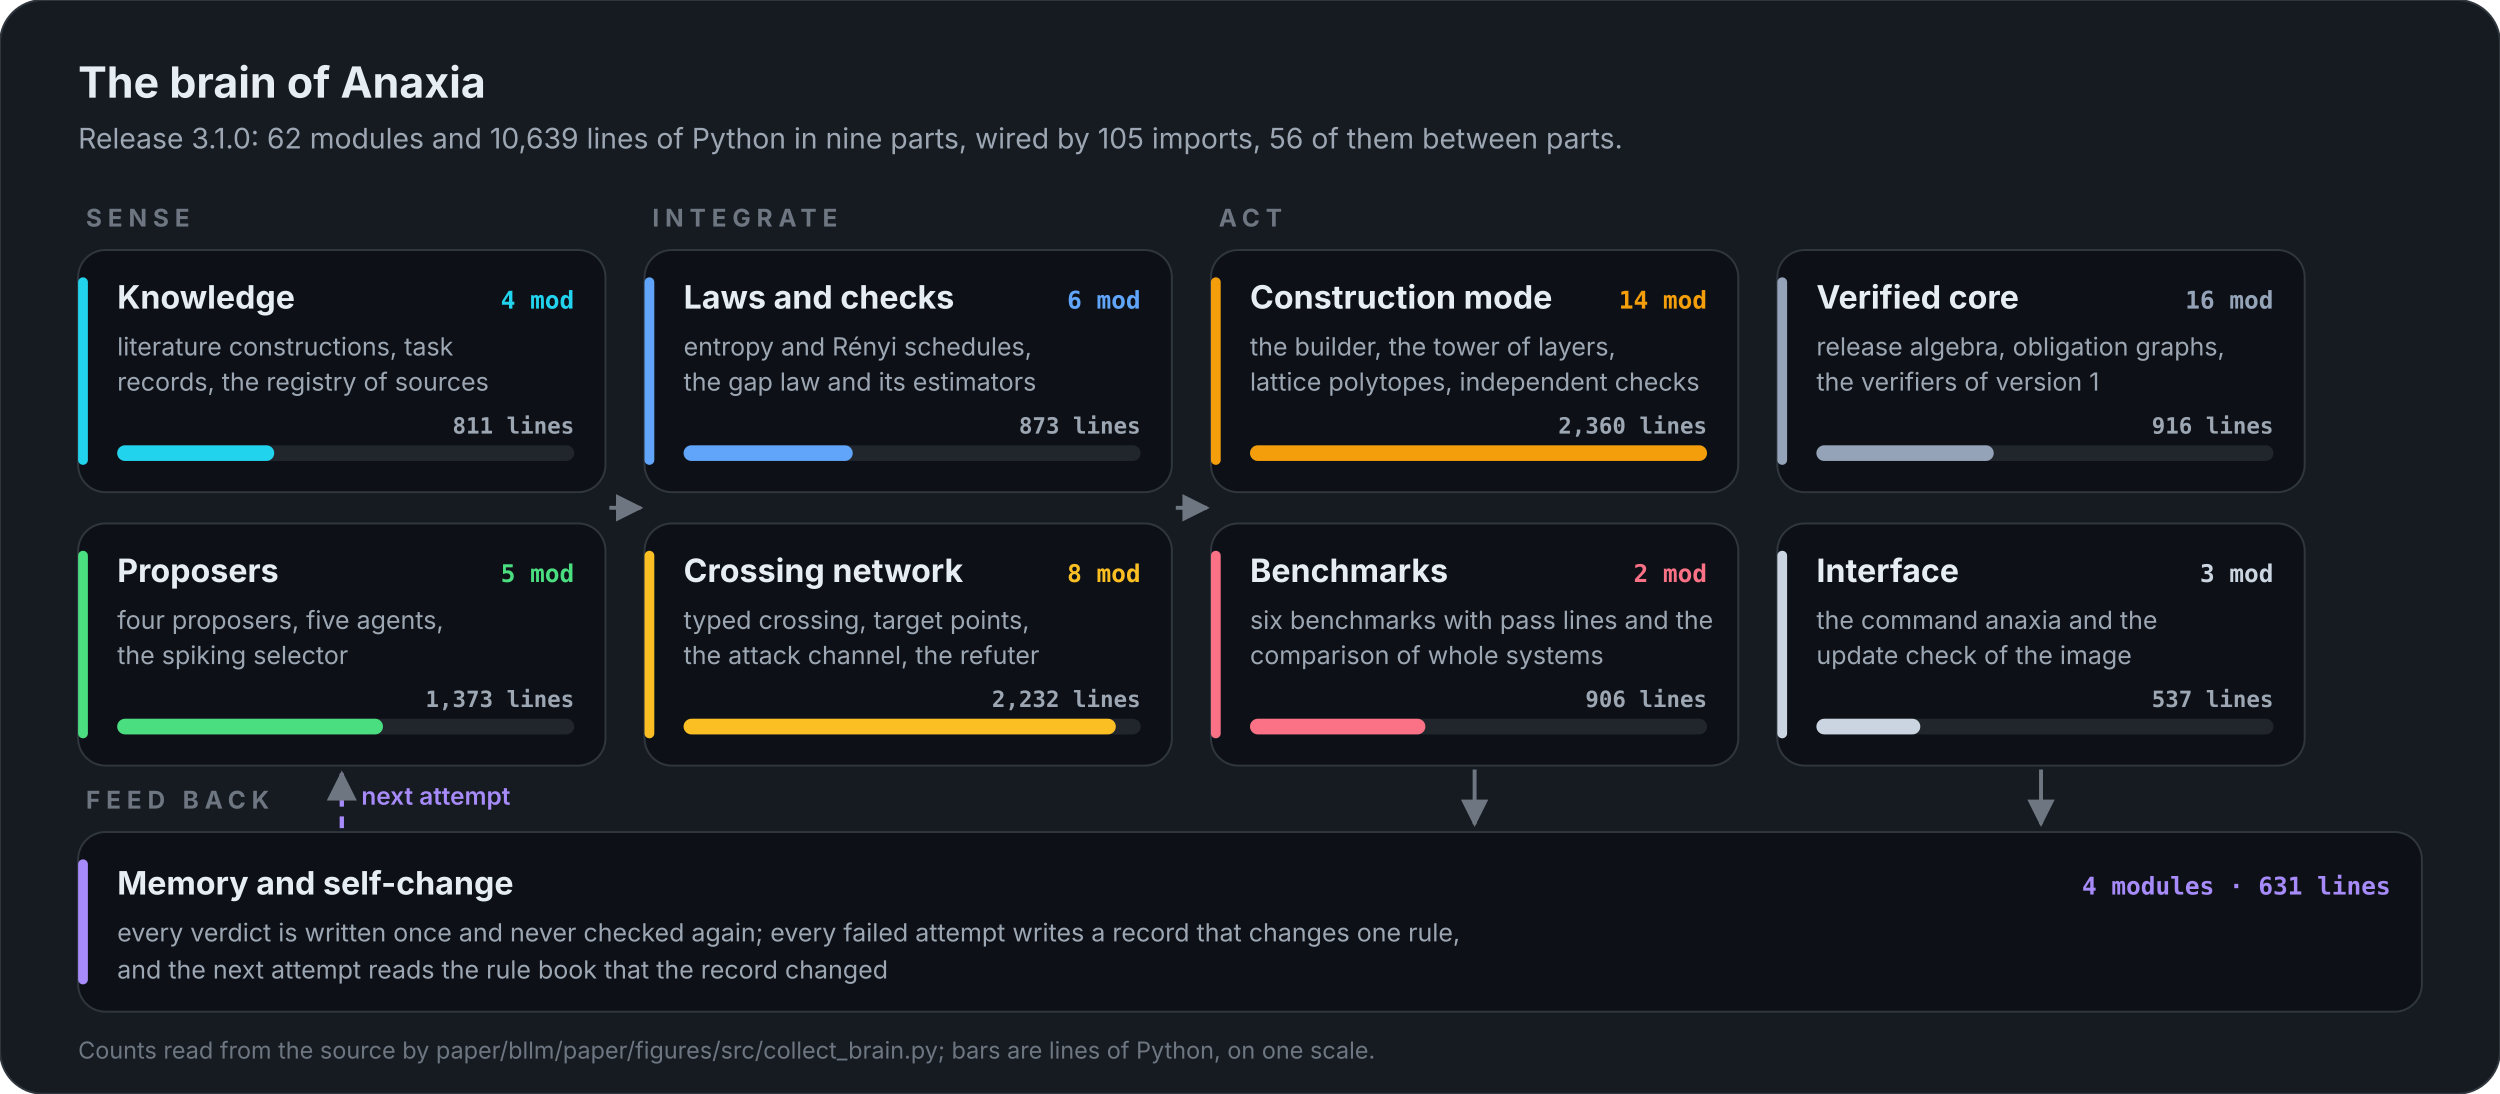
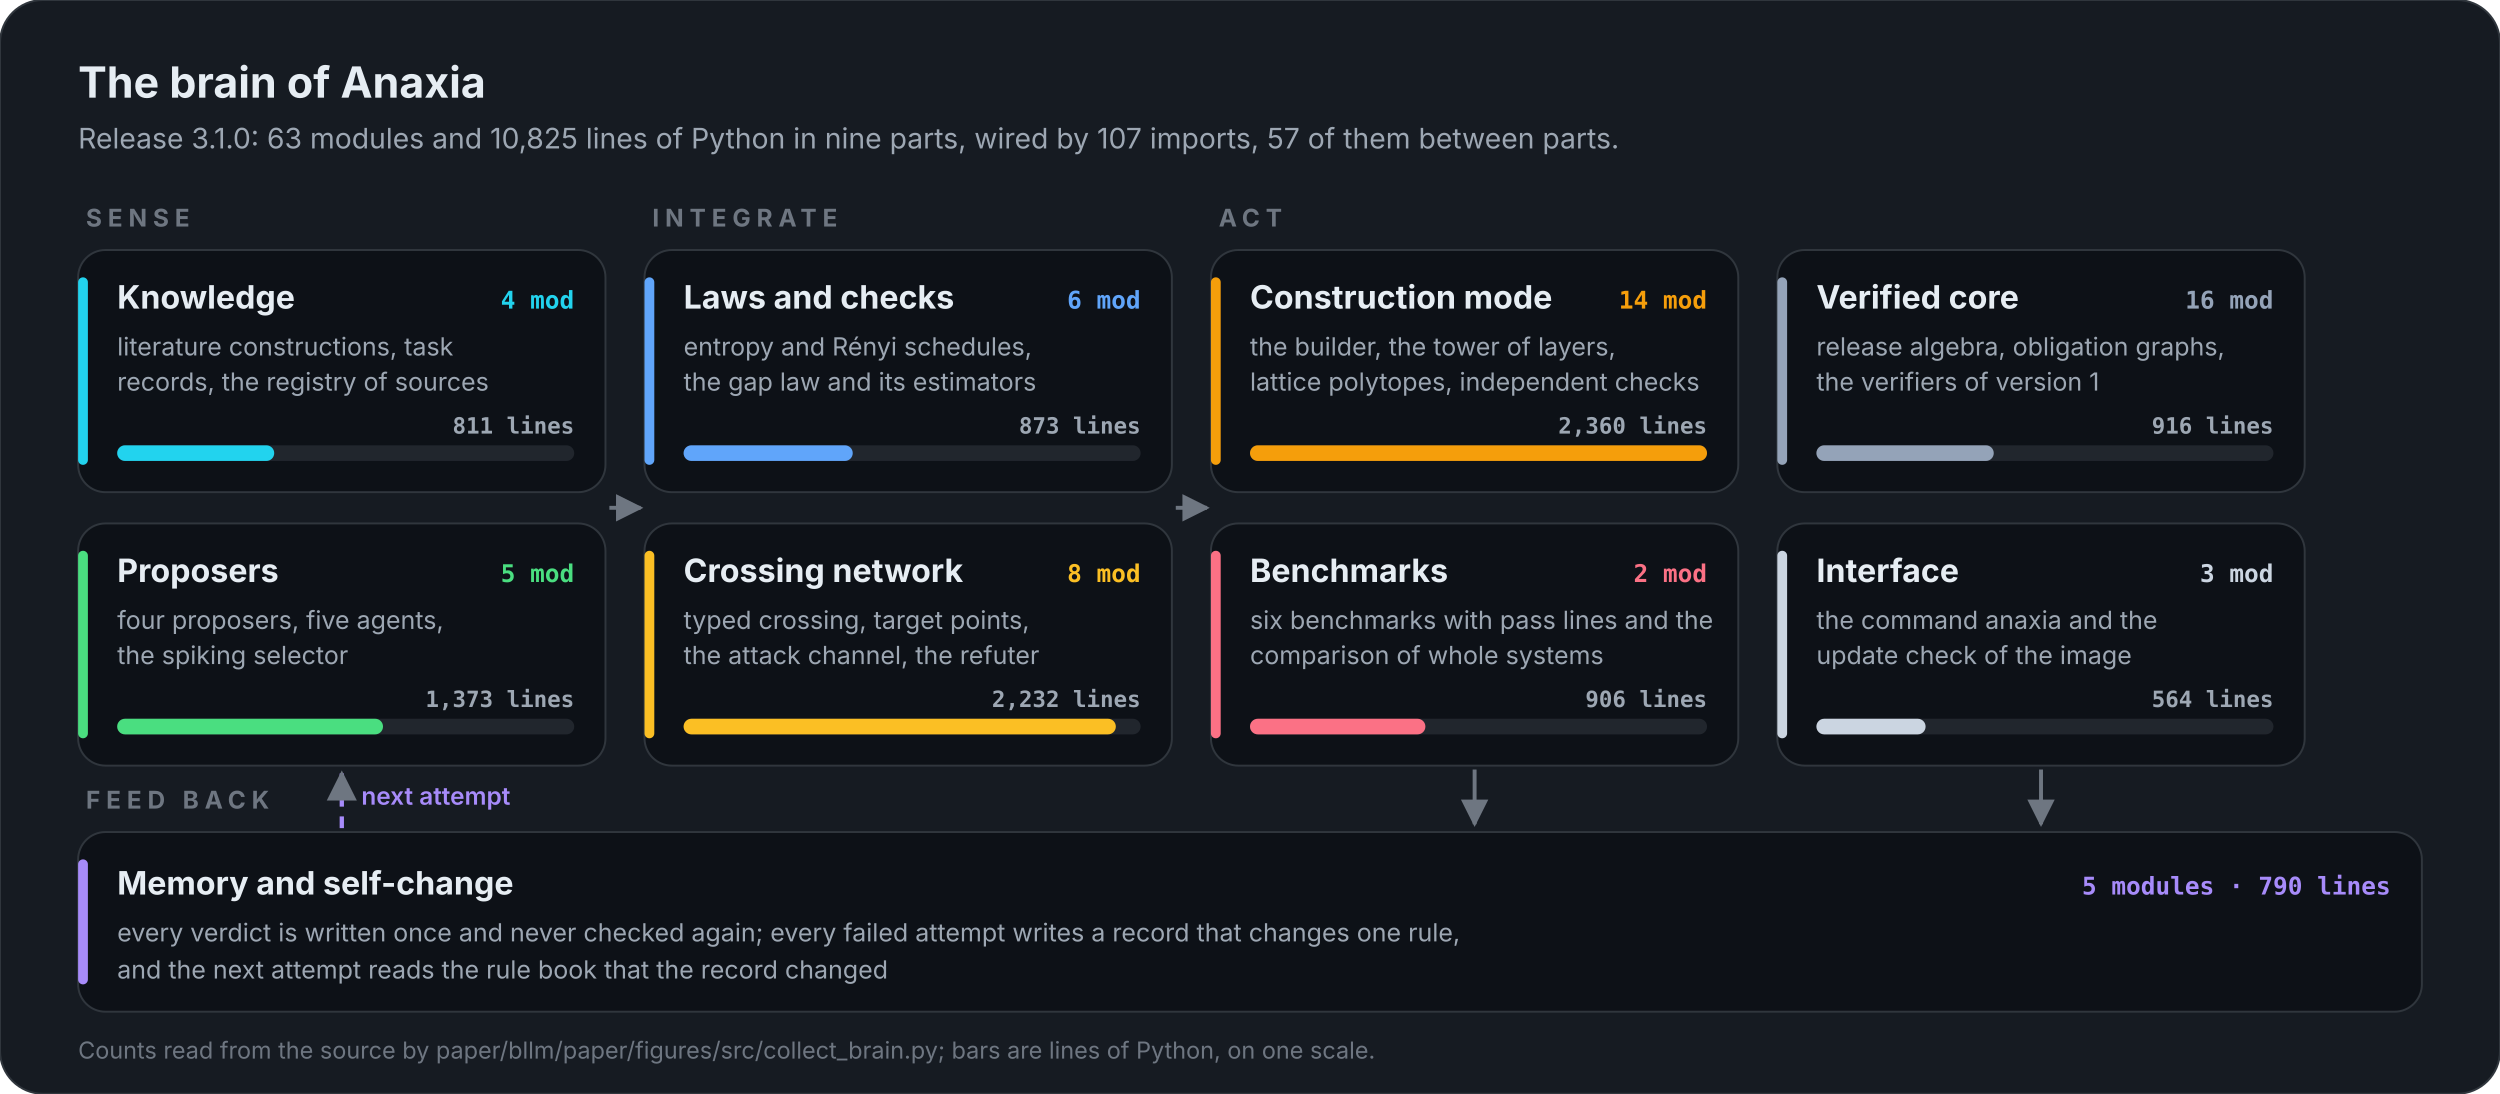
- <svg xmlns="http://www.w3.org/2000/svg" viewBox="0 0 1280 560" width="1280" height="560" role="img" aria-label="The brain of Anaxia: 62 modules in nine parts">
+ <svg xmlns="http://www.w3.org/2000/svg" viewBox="0 0 1280 560" width="1280" height="560" role="img" aria-label="The brain of Anaxia: 63 modules in nine parts">
  <defs>
    <marker id="ar" viewBox="0 0 10 10" refX="9" refY="5" markerWidth="7" markerHeight="7" orient="auto-start-reverse">
      <path d="M0,0 L10,5 L0,10 z" fill="#6e7681" />
    </marker>
  </defs>
  <rect width="1280" height="560" rx="22" fill="#161b22" stroke="#30363d" />
  <text x="40.0" y="50.0" font-family="Inter, 'Segoe UI', Roboto, Helvetica, Arial, sans-serif" font-size="22" font-weight="700" fill="#e6edf3" text-anchor="start">The brain of Anaxia</text>
-   <text x="40.0" y="76.0" font-family="Inter, 'Segoe UI', Roboto, Helvetica, Arial, sans-serif" font-size="14.5" font-weight="400" fill="#9da7b3" text-anchor="start">Release 3.1.0: 62 modules and 10,639 lines of Python in nine parts, wired by 105 imports, 56 of them between parts.</text>
+   <text x="40.0" y="76.0" font-family="Inter, 'Segoe UI', Roboto, Helvetica, Arial, sans-serif" font-size="14.5" font-weight="400" fill="#9da7b3" text-anchor="start">Release 3.1.0: 63 modules and 10,825 lines of Python in nine parts, wired by 107 imports, 57 of them between parts.</text>
  <text x="44.0" y="116.0" font-family="Inter, 'Segoe UI', Roboto, Helvetica, Arial, sans-serif" font-size="12.5" font-weight="700" fill="#6e7681" text-anchor="start" letter-spacing="3">SENSE</text>
  <rect x="40" y="128" width="270" height="124" rx="14" fill="#0d1117" stroke="#30363d" />
  <rect x="40" y="142" width="5" height="96" rx="2.5" fill="#22d3ee" />
  <text x="60.0" y="158.0" font-family="Inter, 'Segoe UI', Roboto, Helvetica, Arial, sans-serif" font-size="16.5" font-weight="700" fill="#e6edf3" text-anchor="start">Knowledge</text>
  <text x="294.0" y="158.0" font-family="'JetBrains Mono', 'SFMono-Regular', Menlo, Consolas, monospace" font-size="12.5" font-weight="700" fill="#22d3ee" text-anchor="end">4 mod</text>
  <text x="60.0" y="182.0" font-family="Inter, 'Segoe UI', Roboto, Helvetica, Arial, sans-serif" font-size="12.8" font-weight="400" fill="#9da7b3" text-anchor="start">literature constructions, task</text>
  <text x="60.0" y="200.0" font-family="Inter, 'Segoe UI', Roboto, Helvetica, Arial, sans-serif" font-size="12.8" font-weight="400" fill="#9da7b3" text-anchor="start">records, the registry of sources</text>
  <rect x="60" y="228" width="234" height="8" rx="4" fill="#21262d" />
  <rect x="60" y="228" width="80.4" height="8" rx="4" fill="#22d3ee" />
  <text x="294.0" y="222.0" font-family="'JetBrains Mono', 'SFMono-Regular', Menlo, Consolas, monospace" font-size="11.5" font-weight="600" fill="#9da7b3" text-anchor="end">811 lines</text>
  <rect x="40" y="268" width="270" height="124" rx="14" fill="#0d1117" stroke="#30363d" />
  <rect x="40" y="282" width="5" height="96" rx="2.5" fill="#4ade80" />
  <text x="60.0" y="298.0" font-family="Inter, 'Segoe UI', Roboto, Helvetica, Arial, sans-serif" font-size="16.5" font-weight="700" fill="#e6edf3" text-anchor="start">Proposers</text>
  <text x="294.0" y="298.0" font-family="'JetBrains Mono', 'SFMono-Regular', Menlo, Consolas, monospace" font-size="12.5" font-weight="700" fill="#4ade80" text-anchor="end">5 mod</text>
  <text x="60.0" y="322.0" font-family="Inter, 'Segoe UI', Roboto, Helvetica, Arial, sans-serif" font-size="12.8" font-weight="400" fill="#9da7b3" text-anchor="start">four proposers, five agents,</text>
  <text x="60.0" y="340.0" font-family="Inter, 'Segoe UI', Roboto, Helvetica, Arial, sans-serif" font-size="12.8" font-weight="400" fill="#9da7b3" text-anchor="start">the spiking selector</text>
  <rect x="60" y="368" width="234" height="8" rx="4" fill="#21262d" />
  <rect x="60" y="368" width="136.1" height="8" rx="4" fill="#4ade80" />
  <text x="294.0" y="362.0" font-family="'JetBrains Mono', 'SFMono-Regular', Menlo, Consolas, monospace" font-size="11.5" font-weight="600" fill="#9da7b3" text-anchor="end">1,373 lines</text>
  <text x="334.0" y="116.0" font-family="Inter, 'Segoe UI', Roboto, Helvetica, Arial, sans-serif" font-size="12.5" font-weight="700" fill="#6e7681" text-anchor="start" letter-spacing="3">INTEGRATE</text>
  <rect x="330" y="128" width="270" height="124" rx="14" fill="#0d1117" stroke="#30363d" />
  <rect x="330" y="142" width="5" height="96" rx="2.5" fill="#60a5fa" />
  <text x="350.0" y="158.0" font-family="Inter, 'Segoe UI', Roboto, Helvetica, Arial, sans-serif" font-size="16.5" font-weight="700" fill="#e6edf3" text-anchor="start">Laws and checks</text>
  <text x="584.0" y="158.0" font-family="'JetBrains Mono', 'SFMono-Regular', Menlo, Consolas, monospace" font-size="12.5" font-weight="700" fill="#60a5fa" text-anchor="end">6 mod</text>
  <text x="350.0" y="182.0" font-family="Inter, 'Segoe UI', Roboto, Helvetica, Arial, sans-serif" font-size="12.8" font-weight="400" fill="#9da7b3" text-anchor="start">entropy and Rényi schedules,</text>
  <text x="350.0" y="200.0" font-family="Inter, 'Segoe UI', Roboto, Helvetica, Arial, sans-serif" font-size="12.8" font-weight="400" fill="#9da7b3" text-anchor="start">the gap law and its estimators</text>
  <rect x="350" y="228" width="234" height="8" rx="4" fill="#21262d" />
  <rect x="350" y="228" width="86.6" height="8" rx="4" fill="#60a5fa" />
  <text x="584.0" y="222.0" font-family="'JetBrains Mono', 'SFMono-Regular', Menlo, Consolas, monospace" font-size="11.5" font-weight="600" fill="#9da7b3" text-anchor="end">873 lines</text>
  <rect x="330" y="268" width="270" height="124" rx="14" fill="#0d1117" stroke="#30363d" />
  <rect x="330" y="282" width="5" height="96" rx="2.5" fill="#fbbf24" />
  <text x="350.0" y="298.0" font-family="Inter, 'Segoe UI', Roboto, Helvetica, Arial, sans-serif" font-size="16.5" font-weight="700" fill="#e6edf3" text-anchor="start">Crossing network</text>
  <text x="584.0" y="298.0" font-family="'JetBrains Mono', 'SFMono-Regular', Menlo, Consolas, monospace" font-size="12.5" font-weight="700" fill="#fbbf24" text-anchor="end">8 mod</text>
  <text x="350.0" y="322.0" font-family="Inter, 'Segoe UI', Roboto, Helvetica, Arial, sans-serif" font-size="12.8" font-weight="400" fill="#9da7b3" text-anchor="start">typed crossing, target points,</text>
  <text x="350.0" y="340.0" font-family="Inter, 'Segoe UI', Roboto, Helvetica, Arial, sans-serif" font-size="12.8" font-weight="400" fill="#9da7b3" text-anchor="start">the attack channel, the refuter</text>
  <rect x="350" y="368" width="234" height="8" rx="4" fill="#21262d" />
  <rect x="350" y="368" width="221.3" height="8" rx="4" fill="#fbbf24" />
  <text x="584.0" y="362.0" font-family="'JetBrains Mono', 'SFMono-Regular', Menlo, Consolas, monospace" font-size="11.5" font-weight="600" fill="#9da7b3" text-anchor="end">2,232 lines</text>
  <text x="624.0" y="116.0" font-family="Inter, 'Segoe UI', Roboto, Helvetica, Arial, sans-serif" font-size="12.5" font-weight="700" fill="#6e7681" text-anchor="start" letter-spacing="3">ACT</text>
  <rect x="620" y="128" width="270" height="124" rx="14" fill="#0d1117" stroke="#30363d" />
  <rect x="620" y="142" width="5" height="96" rx="2.5" fill="#f59e0b" />
  <text x="640.0" y="158.0" font-family="Inter, 'Segoe UI', Roboto, Helvetica, Arial, sans-serif" font-size="16.5" font-weight="700" fill="#e6edf3" text-anchor="start">Construction mode</text>
  <text x="874.0" y="158.0" font-family="'JetBrains Mono', 'SFMono-Regular', Menlo, Consolas, monospace" font-size="12.5" font-weight="700" fill="#f59e0b" text-anchor="end">14 mod</text>
  <text x="640.0" y="182.0" font-family="Inter, 'Segoe UI', Roboto, Helvetica, Arial, sans-serif" font-size="12.8" font-weight="400" fill="#9da7b3" text-anchor="start">the builder, the tower of layers,</text>
  <text x="640.0" y="200.0" font-family="Inter, 'Segoe UI', Roboto, Helvetica, Arial, sans-serif" font-size="12.8" font-weight="400" fill="#9da7b3" text-anchor="start">lattice polytopes, independent checks</text>
  <rect x="640" y="228" width="234" height="8" rx="4" fill="#21262d" />
  <rect x="640" y="228" width="234.0" height="8" rx="4" fill="#f59e0b" />
  <text x="874.0" y="222.0" font-family="'JetBrains Mono', 'SFMono-Regular', Menlo, Consolas, monospace" font-size="11.5" font-weight="600" fill="#9da7b3" text-anchor="end">2,360 lines</text>
  <rect x="620" y="268" width="270" height="124" rx="14" fill="#0d1117" stroke="#30363d" />
  <rect x="620" y="282" width="5" height="96" rx="2.5" fill="#fb7185" />
  <text x="640.0" y="298.0" font-family="Inter, 'Segoe UI', Roboto, Helvetica, Arial, sans-serif" font-size="16.5" font-weight="700" fill="#e6edf3" text-anchor="start">Benchmarks</text>
  <text x="874.0" y="298.0" font-family="'JetBrains Mono', 'SFMono-Regular', Menlo, Consolas, monospace" font-size="12.5" font-weight="700" fill="#fb7185" text-anchor="end">2 mod</text>
  <text x="640.0" y="322.0" font-family="Inter, 'Segoe UI', Roboto, Helvetica, Arial, sans-serif" font-size="12.8" font-weight="400" fill="#9da7b3" text-anchor="start">six benchmarks with pass lines and the</text>
  <text x="640.0" y="340.0" font-family="Inter, 'Segoe UI', Roboto, Helvetica, Arial, sans-serif" font-size="12.8" font-weight="400" fill="#9da7b3" text-anchor="start">comparison of whole systems</text>
  <rect x="640" y="368" width="234" height="8" rx="4" fill="#21262d" />
  <rect x="640" y="368" width="89.8" height="8" rx="4" fill="#fb7185" />
  <text x="874.0" y="362.0" font-family="'JetBrains Mono', 'SFMono-Regular', Menlo, Consolas, monospace" font-size="11.5" font-weight="600" fill="#9da7b3" text-anchor="end">906 lines</text>
  <rect x="910" y="128" width="270" height="124" rx="14" fill="#0d1117" stroke="#30363d" />
  <rect x="910" y="142" width="5" height="96" rx="2.5" fill="#94a3b8" />
  <text x="930.0" y="158.0" font-family="Inter, 'Segoe UI', Roboto, Helvetica, Arial, sans-serif" font-size="16.5" font-weight="700" fill="#e6edf3" text-anchor="start">Verified core</text>
  <text x="1164.0" y="158.0" font-family="'JetBrains Mono', 'SFMono-Regular', Menlo, Consolas, monospace" font-size="12.5" font-weight="700" fill="#94a3b8" text-anchor="end">16 mod</text>
  <text x="930.0" y="182.0" font-family="Inter, 'Segoe UI', Roboto, Helvetica, Arial, sans-serif" font-size="12.8" font-weight="400" fill="#9da7b3" text-anchor="start">release algebra, obligation graphs,</text>
  <text x="930.0" y="200.0" font-family="Inter, 'Segoe UI', Roboto, Helvetica, Arial, sans-serif" font-size="12.8" font-weight="400" fill="#9da7b3" text-anchor="start">the verifiers of version 1</text>
  <rect x="930" y="228" width="234" height="8" rx="4" fill="#21262d" />
  <rect x="930" y="228" width="90.8" height="8" rx="4" fill="#94a3b8" />
  <text x="1164.0" y="222.0" font-family="'JetBrains Mono', 'SFMono-Regular', Menlo, Consolas, monospace" font-size="11.5" font-weight="600" fill="#9da7b3" text-anchor="end">916 lines</text>
  <rect x="910" y="268" width="270" height="124" rx="14" fill="#0d1117" stroke="#30363d" />
  <rect x="910" y="282" width="5" height="96" rx="2.5" fill="#cbd5e1" />
  <text x="930.0" y="298.0" font-family="Inter, 'Segoe UI', Roboto, Helvetica, Arial, sans-serif" font-size="16.5" font-weight="700" fill="#e6edf3" text-anchor="start">Interface</text>
  <text x="1164.0" y="298.0" font-family="'JetBrains Mono', 'SFMono-Regular', Menlo, Consolas, monospace" font-size="12.5" font-weight="700" fill="#cbd5e1" text-anchor="end">3 mod</text>
  <text x="930.0" y="322.0" font-family="Inter, 'Segoe UI', Roboto, Helvetica, Arial, sans-serif" font-size="12.8" font-weight="400" fill="#9da7b3" text-anchor="start">the command anaxia and the</text>
  <text x="930.0" y="340.0" font-family="Inter, 'Segoe UI', Roboto, Helvetica, Arial, sans-serif" font-size="12.8" font-weight="400" fill="#9da7b3" text-anchor="start">update check of the image</text>
  <rect x="930" y="368" width="234" height="8" rx="4" fill="#21262d" />
-   <rect x="930" y="368" width="53.2" height="8" rx="4" fill="#cbd5e1" />
-   <text x="1164.0" y="362.0" font-family="'JetBrains Mono', 'SFMono-Regular', Menlo, Consolas, monospace" font-size="11.5" font-weight="600" fill="#9da7b3" text-anchor="end">537 lines</text>
+   <rect x="930" y="368" width="55.9" height="8" rx="4" fill="#cbd5e1" />
+   <text x="1164.0" y="362.0" font-family="'JetBrains Mono', 'SFMono-Regular', Menlo, Consolas, monospace" font-size="11.5" font-weight="600" fill="#9da7b3" text-anchor="end">564 lines</text>
  <line x1="312" y1="260" x2="328" y2="260" stroke="#6e7681" stroke-width="2" marker-end="url(#ar)" />
  <line x1="602" y1="260" x2="618" y2="260" stroke="#6e7681" stroke-width="2" marker-end="url(#ar)" />
  <text x="44.0" y="414.0" font-family="Inter, 'Segoe UI', Roboto, Helvetica, Arial, sans-serif" font-size="12.5" font-weight="700" fill="#6e7681" text-anchor="start" letter-spacing="3">FEED BACK</text>
  <rect x="40" y="426" width="1200" height="92" rx="14" fill="#0d1117" stroke="#30363d" />
  <rect x="40" y="440" width="5" height="64" rx="2.5" fill="#a78bfa" />
  <text x="60.0" y="458.0" font-family="Inter, 'Segoe UI', Roboto, Helvetica, Arial, sans-serif" font-size="16.5" font-weight="700" fill="#e6edf3" text-anchor="start">Memory and self-change</text>
  <text x="60.0" y="482.0" font-family="Inter, 'Segoe UI', Roboto, Helvetica, Arial, sans-serif" font-size="12.8" font-weight="400" fill="#9da7b3" text-anchor="start">every verdict is written once and never checked again; every failed attempt writes a record that changes one rule,</text>
  <text x="60.0" y="501.0" font-family="Inter, 'Segoe UI', Roboto, Helvetica, Arial, sans-serif" font-size="12.8" font-weight="400" fill="#9da7b3" text-anchor="start">and the next attempt reads the rule book that the record changed</text>
-   <text x="1224.0" y="458.0" font-family="'JetBrains Mono', 'SFMono-Regular', Menlo, Consolas, monospace" font-size="12.5" font-weight="700" fill="#a78bfa" text-anchor="end">4 modules · 631 lines</text>
+   <text x="1224.0" y="458.0" font-family="'JetBrains Mono', 'SFMono-Regular', Menlo, Consolas, monospace" font-size="12.5" font-weight="700" fill="#a78bfa" text-anchor="end">5 modules · 790 lines</text>
  <line x1="755.0" y1="394" x2="755.0" y2="422" stroke="#6e7681" stroke-width="2" marker-end="url(#ar)" />
  <line x1="1045.0" y1="394" x2="1045.0" y2="422" stroke="#6e7681" stroke-width="2" marker-end="url(#ar)" />
  <path d="M175.0,424 L175.0,396" fill="none" stroke="#a78bfa" stroke-width="2.2" stroke-dasharray="6 5" marker-end="url(#ar)" />
  <text x="185.0" y="412.0" font-family="Inter, 'Segoe UI', Roboto, Helvetica, Arial, sans-serif" font-size="12.5" font-weight="600" fill="#a78bfa" text-anchor="start">next attempt</text>
  <text x="40.0" y="542.0" font-family="Inter, 'Segoe UI', Roboto, Helvetica, Arial, sans-serif" font-size="12" font-weight="400" fill="#6e7681" text-anchor="start">Counts read from the source by paper/bllm/paper/figures/src/collect_brain.py; bars are lines of Python, on one scale.</text>
</svg>
